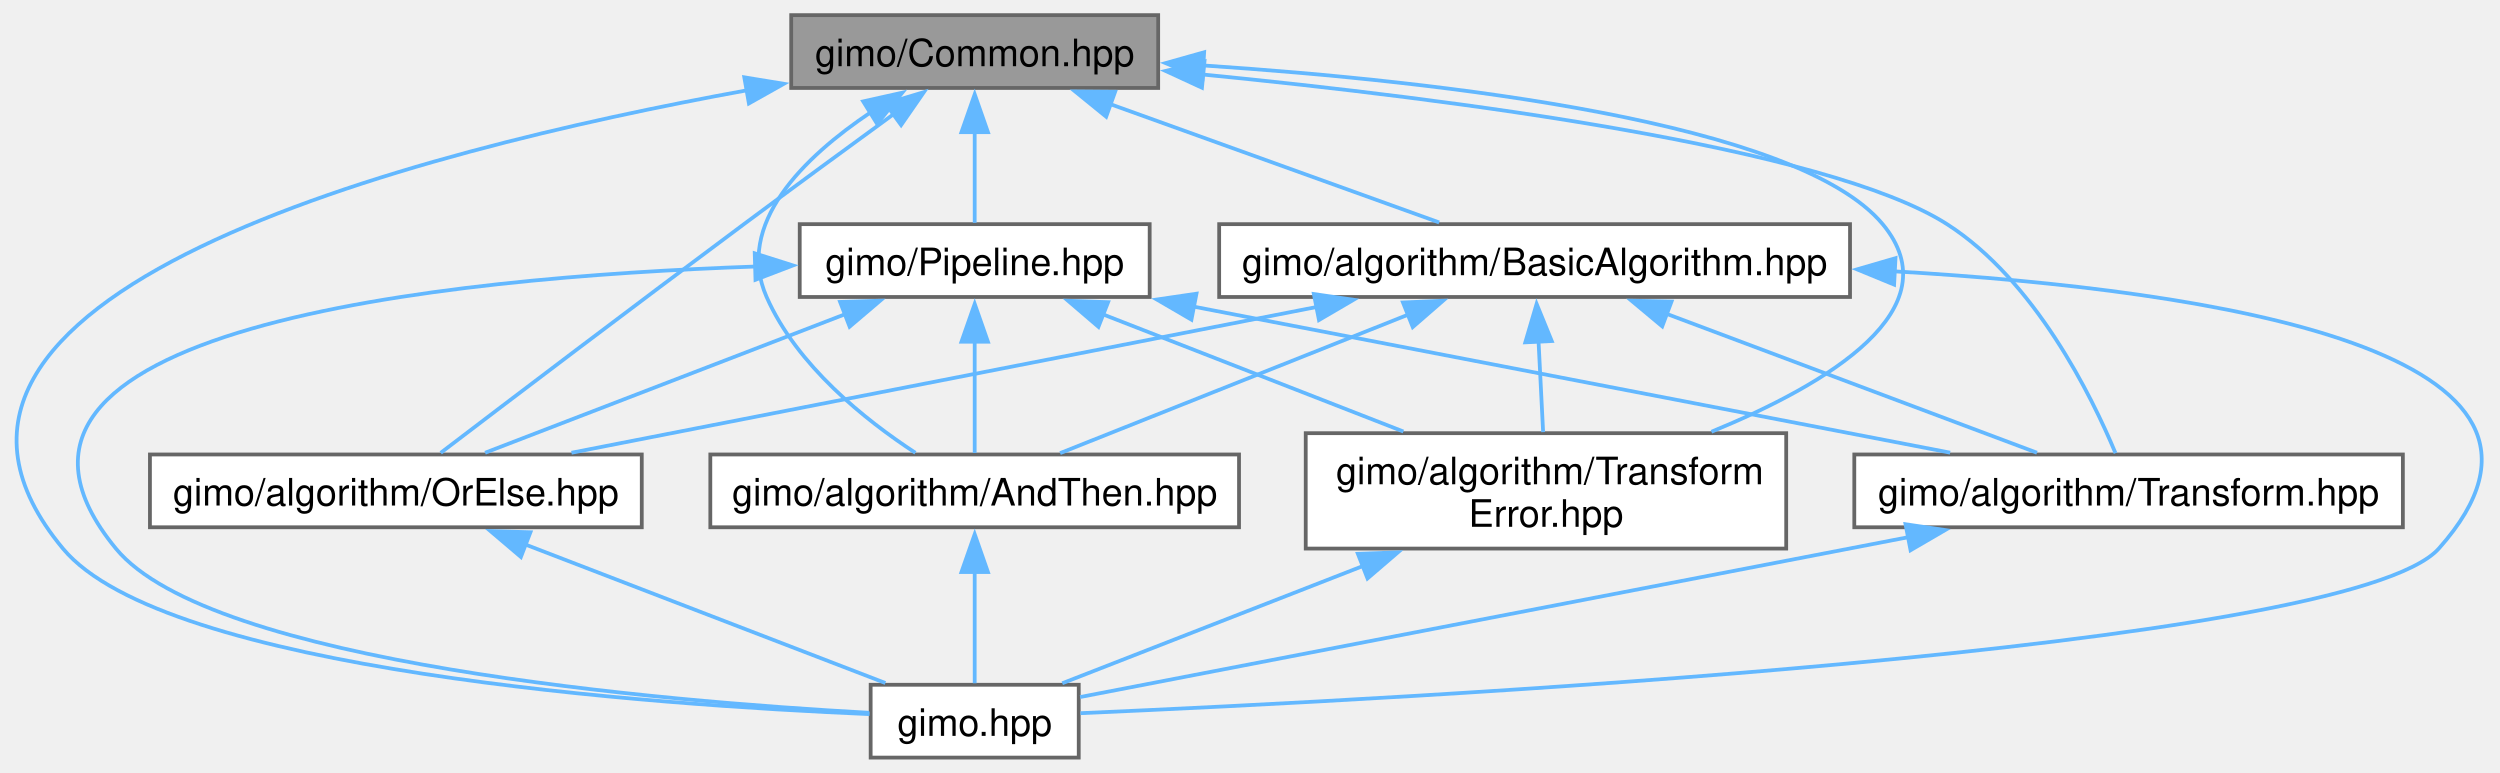
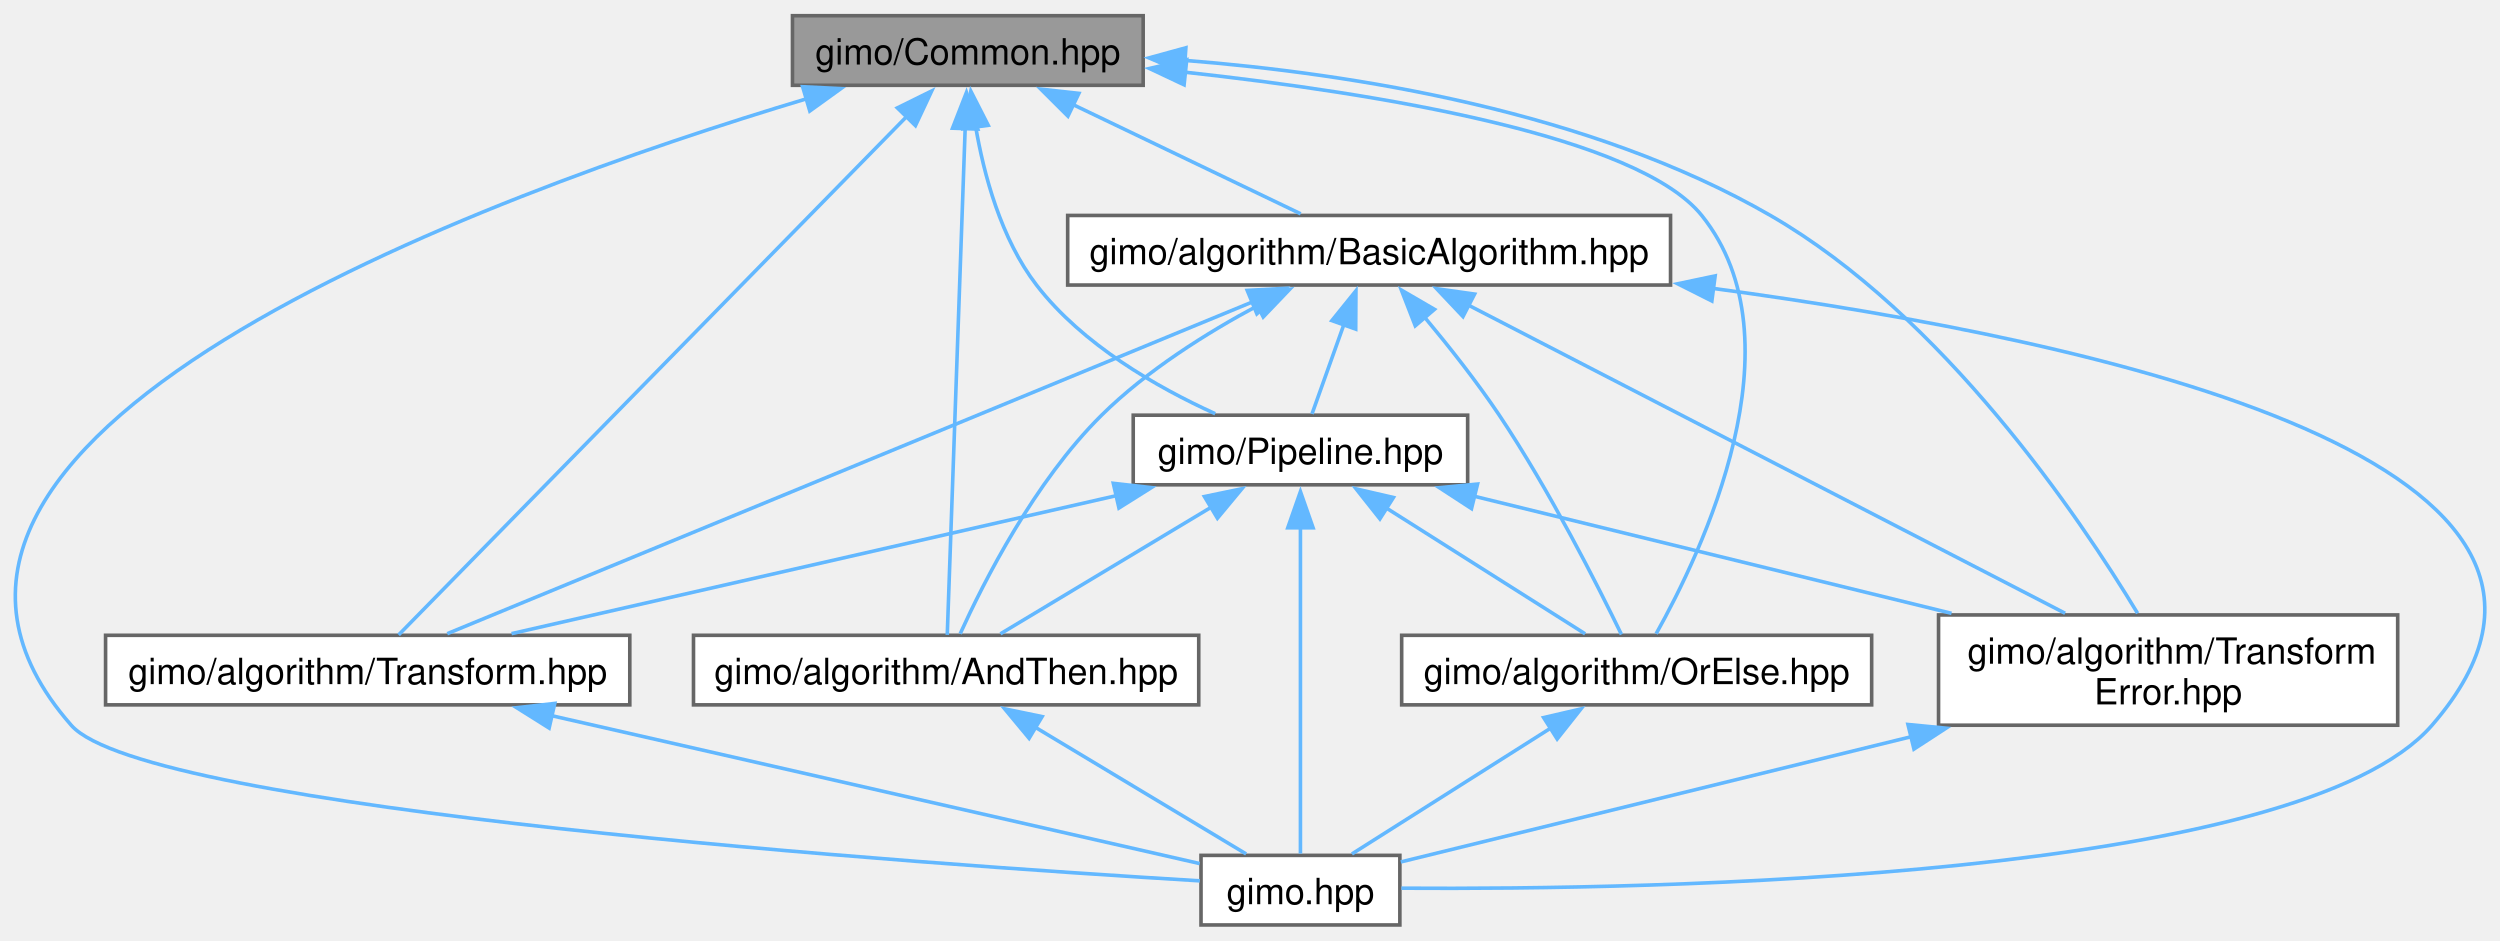
- <svg xmlns="http://www.w3.org/2000/svg" xmlns:xlink="http://www.w3.org/1999/xlink" width="660pt" height="204pt" viewBox="0.00 0.00 660.46 204.25">
-   <g id="graph0" class="graph" transform="scale(1 1) rotate(0) translate(4 200.25)">
+ <svg xmlns="http://www.w3.org/2000/svg" xmlns:xlink="http://www.w3.org/1999/xlink" width="691pt" height="260pt" viewBox="0.00 0.00 691.50 259.50">
+   <g id="graph0" class="graph" transform="scale(1 1) rotate(0) translate(4 255.5)">
    <g id="Node000001" class="node">
      <g id="a_Node000001">
        <a xlink:title=" ">
-           <polygon fill="#999999" stroke="#666666" points="301.96,-196.25 204.96,-196.25 204.96,-177 301.96,-177 301.96,-196.25" />
-           <text text-anchor="middle" x="253.46" y="-182.75" font-family="Helvetica,sans-Serif" font-size="10.00">gimo/Common.hpp</text>
+           <polygon fill="#999999" stroke="#666666" points="312.2,-251.5 215.2,-251.5 215.2,-232.25 312.2,-232.25 312.2,-251.5" />
+           <text text-anchor="middle" x="263.7" y="-238" font-family="Helvetica,sans-Serif" font-size="10.00">gimo/Common.hpp</text>
        </a>
      </g>
    </g>
    <g id="Node000002" class="node">
      <g id="a_Node000002">
        <a xlink:href="../../d4/d5a/gimo_8hpp.html" target="_top" xlink:title=" ">
-           <polygon fill="white" stroke="#666666" points="280.96,-19.25 225.96,-19.25 225.96,0 280.96,0 280.96,-19.25" />
-           <text text-anchor="middle" x="253.46" y="-5.75" font-family="Helvetica,sans-Serif" font-size="10.00">gimo.hpp</text>
+           <polygon fill="white" stroke="#666666" points="383.2,-19.25 328.2,-19.25 328.2,0 383.2,0 383.2,-19.25" />
+           <text text-anchor="middle" x="355.7" y="-5.75" font-family="Helvetica,sans-Serif" font-size="10.00">gimo.hpp</text>
        </a>
      </g>
    </g>
    <g id="edge1_Node000001_Node000002" class="edge">
      <g id="a_edge1_Node000001_Node000002">
        <a xlink:title=" ">
-           <path fill="none" stroke="#63b8ff" d="M193.27,-176.38C104.98,-160.33 -43.43,-122.43 12.46,-55.25 39.33,-22.95 168.18,-13.93 225.66,-11.49" />
-           <polygon fill="#63b8ff" stroke="#63b8ff" points="192.56,-179.81 203.02,-178.1 193.78,-172.91 192.56,-179.81" />
+           <path fill="none" stroke="#63b8ff" d="M219.21,-228.56C130.48,-201.93 -54.2,-134.92 15.7,-55.25 36.23,-31.84 250.36,-16.88 327.88,-12.2" />
+           <polygon fill="#63b8ff" stroke="#63b8ff" points="218.01,-231.85 228.59,-231.33 219.99,-225.14 218.01,-231.85" />
        </a>
      </g>
    </g>
    <g id="Node000003" class="node">
      <g id="a_Node000003">
        <a xlink:href="../../d1/da8/_pipeline_8hpp.html" target="_top" xlink:title=" ">
-           <polygon fill="white" stroke="#666666" points="299.71,-141 207.21,-141 207.21,-121.75 299.71,-121.75 299.71,-141" />
-           <text text-anchor="middle" x="253.46" y="-127.5" font-family="Helvetica,sans-Serif" font-size="10.00">gimo/Pipeline.hpp</text>
+           <polygon fill="white" stroke="#666666" points="401.95,-141 309.45,-141 309.45,-121.75 401.95,-121.75 401.95,-141" />
+           <text text-anchor="middle" x="355.7" y="-127.5" font-family="Helvetica,sans-Serif" font-size="10.00">gimo/Pipeline.hpp</text>
        </a>
      </g>
    </g>
    <g id="edge2_Node000001_Node000003" class="edge">
      <g id="a_edge2_Node000001_Node000003">
        <a xlink:title=" ">
-           <path fill="none" stroke="#63b8ff" d="M253.46,-165.38C253.46,-157.09 253.46,-147.92 253.46,-141.36" />
-           <polygon fill="#63b8ff" stroke="#63b8ff" points="249.96,-165.32 253.46,-175.32 256.96,-165.32 249.96,-165.32" />
+           <path fill="none" stroke="#63b8ff" d="M265.81,-221.13C268.11,-207.57 272.87,-189.78 282.7,-177 295.37,-160.52 316.02,-148.72 332.12,-141.41" />
+           <polygon fill="#63b8ff" stroke="#63b8ff" points="262.4,-220.25 264.53,-230.63 269.34,-221.19 262.4,-220.25" />
        </a>
      </g>
    </g>
    <g id="Node000004" class="node">
      <g id="a_Node000004">
        <a xlink:href="../../d6/d3f/_and_then_8hpp.html" target="_top" xlink:title=" ">
-           <polygon fill="white" stroke="#666666" points="323.33,-80.12 183.58,-80.12 183.58,-60.88 323.33,-60.88 323.33,-80.12" />
-           <text text-anchor="middle" x="253.46" y="-66.62" font-family="Helvetica,sans-Serif" font-size="10.00">gimo/algorithm/AndThen.hpp</text>
+           <polygon fill="white" stroke="#666666" points="327.57,-80.12 187.82,-80.12 187.82,-60.88 327.57,-60.88 327.57,-80.12" />
+           <text text-anchor="middle" x="257.7" y="-66.62" font-family="Helvetica,sans-Serif" font-size="10.00">gimo/algorithm/AndThen.hpp</text>
        </a>
      </g>
    </g>
    <g id="edge12_Node000001_Node000004" class="edge">
      <g id="a_edge12_Node000001_Node000004">
        <a xlink:title=" ">
-           <path fill="none" stroke="#63b8ff" d="M225.99,-170.58C208.28,-158.69 189.99,-140.96 198.46,-121.75 206.44,-103.64 224.52,-89.23 237.79,-80.56" />
-           <polygon fill="#63b8ff" stroke="#63b8ff" points="223.98,-173.45 234.32,-175.75 227.67,-167.5 223.98,-173.45" />
+           <path fill="none" stroke="#63b8ff" d="M262.97,-220.45C261.66,-183.32 258.92,-106.2 258.01,-80.24" />
+           <polygon fill="#63b8ff" stroke="#63b8ff" points="259.47,-220.39 263.32,-230.26 266.46,-220.14 259.47,-220.39" />
        </a>
      </g>
    </g>
    <g id="Node000005" class="node">
      <g id="a_Node000005">
        <a xlink:href="../../d4/d96/_or_else_8hpp.html" target="_top" xlink:title=" ">
-           <polygon fill="white" stroke="#666666" points="165.46,-80.12 35.46,-80.12 35.46,-60.88 165.46,-60.88 165.46,-80.12" />
-           <text text-anchor="middle" x="100.46" y="-66.62" font-family="Helvetica,sans-Serif" font-size="10.00">gimo/algorithm/OrElse.hpp</text>
-         </a>
-       </g>
-     </g>
-     <g id="edge19_Node000001_Node000005" class="edge">
-       <g id="a_edge19_Node000001_Node000005">
-         <a xlink:title=" ">
-           <path fill="none" stroke="#63b8ff" d="M232.22,-170.22C220.47,-161.65 205.62,-150.79 192.46,-141 163.54,-119.5 129.8,-93.88 112.32,-80.56" />
-           <polygon fill="#63b8ff" stroke="#63b8ff" points="229.89,-172.85 240.04,-175.9 234.01,-167.19 229.89,-172.85" />
+           <polygon fill="white" stroke="#666666" points="513.7,-80.12 383.7,-80.12 383.7,-60.88 513.7,-60.88 513.7,-80.12" />
+           <text text-anchor="middle" x="448.7" y="-66.62" font-family="Helvetica,sans-Serif" font-size="10.00">gimo/algorithm/OrElse.hpp</text>
+         </a>
+       </g>
+     </g>
+     <g id="edge20_Node000001_Node000005" class="edge">
+       <g id="a_edge20_Node000001_Node000005">
+         <a xlink:title=" ">
+           <path fill="none" stroke="#63b8ff" d="M323.82,-235.87C377.06,-230.04 449,-218.26 466.7,-196.25 494.67,-161.46 466.63,-102.9 454.08,-80.54" />
+           <polygon fill="#63b8ff" stroke="#63b8ff" points="323.52,-232.38 313.94,-236.9 324.25,-239.34 323.52,-232.38" />
        </a>
      </g>
    </g>
    <g id="Node000006" class="node">
      <g id="a_Node000006">
        <a xlink:href="../../d9/d8c/_transform_8hpp.html" target="_top" xlink:title=" ">
-           <polygon fill="white" stroke="#666666" points="630.96,-80.12 485.96,-80.12 485.96,-60.88 630.96,-60.88 630.96,-80.12" />
-           <text text-anchor="middle" x="558.46" y="-66.62" font-family="Helvetica,sans-Serif" font-size="10.00">gimo/algorithm/Transform.hpp</text>
-         </a>
-       </g>
-     </g>
-     <g id="edge20_Node000001_Node000006" class="edge">
-       <g id="a_edge20_Node000001_Node000006">
-         <a xlink:title=" ">
-           <path fill="none" stroke="#63b8ff" d="M313.8,-180.55C379.25,-174.12 478.65,-161.35 510.46,-141 533.68,-126.14 548.68,-95.63 555.01,-80.46" />
-           <polygon fill="#63b8ff" stroke="#63b8ff" points="313.53,-177.06 303.91,-181.5 314.2,-184.03 313.53,-177.06" />
+           <polygon fill="white" stroke="#666666" points="170.2,-80.12 25.2,-80.12 25.2,-60.88 170.2,-60.88 170.2,-80.12" />
+           <text text-anchor="middle" x="97.7" y="-66.62" font-family="Helvetica,sans-Serif" font-size="10.00">gimo/algorithm/Transform.hpp</text>
+         </a>
+       </g>
+     </g>
+     <g id="edge21_Node000001_Node000006" class="edge">
+       <g id="a_edge21_Node000001_Node000006">
+         <a xlink:title=" ">
+           <path fill="none" stroke="#63b8ff" d="M246.91,-223.74C211.96,-188.09 132.48,-106.99 106.26,-80.24" />
+           <polygon fill="#63b8ff" stroke="#63b8ff" points="244.21,-226 253.71,-230.69 249.21,-221.1 244.21,-226" />
        </a>
      </g>
    </g>
    <g id="Node000007" class="node">
      <g id="a_Node000007">
        <a xlink:href="../../d9/d45/_transform_error_8hpp.html" target="_top" xlink:title=" ">
-           <polygon fill="white" stroke="#666666" points="467.96,-85.75 340.96,-85.75 340.96,-55.25 467.96,-55.25 467.96,-85.75" />
-           <text text-anchor="start" x="348.96" y="-72.25" font-family="Helvetica,sans-Serif" font-size="10.00">gimo/algorithm/Transform</text>
-           <text text-anchor="middle" x="404.46" y="-61" font-family="Helvetica,sans-Serif" font-size="10.00">Error.hpp</text>
-         </a>
-       </g>
-     </g>
-     <g id="edge21_Node000001_Node000007" class="edge">
-       <g id="a_edge21_Node000001_Node000007">
-         <a xlink:title=" ">
-           <path fill="none" stroke="#63b8ff" d="M313.88,-182.95C377.35,-178.71 471.04,-167.96 493.46,-141 512.06,-118.61 479.14,-98.81 448.2,-86.13" />
-           <polygon fill="#63b8ff" stroke="#63b8ff" points="313.68,-179.45 303.91,-183.57 314.11,-186.44 313.68,-179.45" />
+           <polygon fill="white" stroke="#666666" points="659.2,-85.75 532.2,-85.75 532.2,-55.25 659.2,-55.25 659.2,-85.75" />
+           <text text-anchor="start" x="540.2" y="-72.25" font-family="Helvetica,sans-Serif" font-size="10.00">gimo/algorithm/Transform</text>
+           <text text-anchor="middle" x="595.7" y="-61" font-family="Helvetica,sans-Serif" font-size="10.00">Error.hpp</text>
+         </a>
+       </g>
+     </g>
+     <g id="edge22_Node000001_Node000007" class="edge">
+       <g id="a_edge22_Node000001_Node000007">
+         <a xlink:title=" ">
+           <path fill="none" stroke="#63b8ff" d="M323.49,-239.16C370.38,-235.47 435.83,-225.02 485.7,-196.25 533.47,-168.69 571.19,-112.81 587.26,-86.21" />
+           <polygon fill="#63b8ff" stroke="#63b8ff" points="323.53,-235.65 313.8,-239.83 324.01,-242.63 323.53,-235.65" />
        </a>
      </g>
    </g>
    <g id="Node000008" class="node">
      <g id="a_Node000008">
        <a xlink:href="../../de/dca/_basic_algorithm_8hpp.html" target="_top" xlink:title=" ">
-           <polygon fill="white" stroke="#666666" points="484.83,-141 318.08,-141 318.08,-121.75 484.83,-121.75 484.83,-141" />
-           <text text-anchor="middle" x="401.46" y="-127.5" font-family="Helvetica,sans-Serif" font-size="10.00">gimo/algorithm/BasicAlgorithm.hpp</text>
+           <polygon fill="white" stroke="#666666" points="458.07,-196.25 291.32,-196.25 291.32,-177 458.07,-177 458.07,-196.25" />
+           <text text-anchor="middle" x="374.7" y="-182.75" font-family="Helvetica,sans-Serif" font-size="10.00">gimo/algorithm/BasicAlgorithm.hpp</text>
        </a>
      </g>
    </g>
    <g id="edge13_Node000001_Node000008" class="edge">
      <g id="a_edge13_Node000001_Node000008">
        <a xlink:title=" ">
-           <path fill="none" stroke="#63b8ff" d="M289.09,-172.8C316,-163.12 352.26,-150.07 376.23,-141.45" />
-           <polygon fill="#63b8ff" stroke="#63b8ff" points="288.21,-169.4 279.99,-176.08 290.58,-175.99 288.21,-169.4" />
+           <path fill="none" stroke="#63b8ff" d="M292.88,-226.87C312.77,-217.33 338.52,-204.98 355.77,-196.7" />
+           <polygon fill="#63b8ff" stroke="#63b8ff" points="291.39,-223.71 283.89,-231.19 294.42,-230.02 291.39,-223.71" />
        </a>
      </g>
    </g>
    <g id="edge3_Node000003_Node000002" class="edge">
      <g id="a_edge3_Node000003_Node000002">
        <a xlink:title=" ">
-           <path fill="none" stroke="#63b8ff" d="M195.48,-129.8C113.43,-126.95 -21.54,-113.6 26.46,-55.25 51.4,-24.93 170.63,-14.89 225.59,-11.84" />
-           <polygon fill="#63b8ff" stroke="#63b8ff" points="195.32,-133.29 205.42,-130.09 195.52,-126.3 195.32,-133.29" />
+           <path fill="none" stroke="#63b8ff" d="M355.7,-110.13C355.7,-83.8 355.7,-38.9 355.7,-19.73" />
+           <polygon fill="#63b8ff" stroke="#63b8ff" points="352.2,-109.86 355.7,-119.86 359.2,-109.86 352.2,-109.86" />
        </a>
      </g>
    </g>
    <g id="edge4_Node000003_Node000004" class="edge">
      <g id="a_edge4_Node000003_Node000004">
        <a xlink:title=" ">
-           <path fill="none" stroke="#63b8ff" d="M253.46,-109.95C253.46,-99.92 253.46,-88.33 253.46,-80.53" />
-           <polygon fill="#63b8ff" stroke="#63b8ff" points="249.96,-109.92 253.46,-119.92 256.96,-109.92 249.96,-109.92" />
+           <path fill="none" stroke="#63b8ff" d="M331.08,-115.59C312.73,-104.56 288.24,-89.85 272.72,-80.53" />
+           <polygon fill="#63b8ff" stroke="#63b8ff" points="329.14,-118.5 339.51,-120.65 332.74,-112.5 329.14,-118.5" />
        </a>
      </g>
    </g>
    <g id="edge6_Node000003_Node000005" class="edge">
      <g id="a_edge6_Node000003_Node000005">
        <a xlink:title=" ">
-           <path fill="none" stroke="#63b8ff" d="M219.42,-117.28C190.44,-106.13 149.56,-90.4 124.05,-80.58" />
-           <polygon fill="#63b8ff" stroke="#63b8ff" points="217.88,-120.44 228.47,-120.76 220.4,-113.9 217.88,-120.44" />
+           <path fill="none" stroke="#63b8ff" d="M379.3,-115.43C396.69,-104.42 419.77,-89.81 434.44,-80.53" />
+           <polygon fill="#63b8ff" stroke="#63b8ff" points="377.68,-112.32 371.1,-120.62 381.42,-118.23 377.68,-112.32" />
        </a>
      </g>
    </g>
    <g id="edge8_Node000003_Node000006" class="edge">
      <g id="a_edge8_Node000003_Node000006">
        <a xlink:title=" ">
-           <path fill="none" stroke="#63b8ff" d="M311.28,-119.21C369.26,-108.02 457.43,-91 511.3,-80.6" />
-           <polygon fill="#63b8ff" stroke="#63b8ff" points="310.75,-115.75 301.6,-121.08 312.08,-122.62 310.75,-115.75" />
+           <path fill="none" stroke="#63b8ff" d="M304.95,-118.79C255.86,-107.59 182.49,-90.85 137.49,-80.58" />
+           <polygon fill="#63b8ff" stroke="#63b8ff" points="303.94,-122.16 314.47,-120.97 305.5,-115.33 303.94,-122.16" />
        </a>
      </g>
    </g>
    <g id="edge10_Node000003_Node000007" class="edge">
      <g id="a_edge10_Node000003_Node000007">
        <a xlink:title=" ">
-           <path fill="none" stroke="#63b8ff" d="M287.27,-117.19C310.87,-107.99 342.37,-95.71 366.77,-86.19" />
-           <polygon fill="#63b8ff" stroke="#63b8ff" points="286.17,-113.86 278.13,-120.75 288.72,-120.38 286.17,-113.86" />
+           <path fill="none" stroke="#63b8ff" d="M403.45,-118.66C441.47,-109.33 494.91,-96.22 535.79,-86.19" />
+           <polygon fill="#63b8ff" stroke="#63b8ff" points="403.02,-115.16 394.14,-120.94 404.69,-121.96 403.02,-115.16" />
        </a>
      </g>
    </g>
    <g id="edge5_Node000004_Node000002" class="edge">
      <g id="a_edge5_Node000004_Node000002">
        <a xlink:title=" ">
-           <path fill="none" stroke="#63b8ff" d="M253.46,-49.07C253.46,-39.04 253.46,-27.46 253.46,-19.65" />
-           <polygon fill="#63b8ff" stroke="#63b8ff" points="249.96,-49.04 253.46,-59.04 256.96,-49.04 249.96,-49.04" />
+           <path fill="none" stroke="#63b8ff" d="M282.31,-54.71C300.66,-43.69 325.15,-28.98 340.67,-19.65" />
+           <polygon fill="#63b8ff" stroke="#63b8ff" points="280.65,-51.63 273.88,-59.78 284.25,-57.63 280.65,-51.63" />
        </a>
      </g>
    </g>
    <g id="edge7_Node000005_Node000002" class="edge">
      <g id="a_edge7_Node000005_Node000002">
        <a xlink:title=" ">
-           <path fill="none" stroke="#63b8ff" d="M134.49,-56.4C163.47,-45.25 204.35,-29.52 229.86,-19.71" />
-           <polygon fill="#63b8ff" stroke="#63b8ff" points="133.51,-53.03 125.44,-59.89 136.03,-59.56 133.51,-53.03" />
+           <path fill="none" stroke="#63b8ff" d="M425.1,-54.56C407.7,-43.55 384.62,-28.93 369.95,-19.65" />
+           <polygon fill="#63b8ff" stroke="#63b8ff" points="422.97,-57.36 433.29,-59.75 426.71,-51.44 422.97,-57.36" />
        </a>
      </g>
    </g>
    <g id="edge9_Node000006_Node000002" class="edge">
      <g id="a_edge9_Node000006_Node000002">
        <a xlink:title=" ">
-           <path fill="none" stroke="#63b8ff" d="M500.49,-58.31C434.91,-45.65 330.8,-25.56 281.33,-16.01" />
-           <polygon fill="#63b8ff" stroke="#63b8ff" points="499.5,-61.68 509.98,-60.14 500.83,-54.81 499.5,-61.68" />
+           <path fill="none" stroke="#63b8ff" d="M148.44,-57.92C202.15,-45.66 284.95,-26.77 327.83,-16.98" />
+           <polygon fill="#63b8ff" stroke="#63b8ff" points="147.89,-54.46 138.92,-60.09 149.45,-61.28 147.89,-54.46" />
        </a>
      </g>
    </g>
    <g id="edge11_Node000007_Node000002" class="edge">
      <g id="a_edge11_Node000007_Node000002">
        <a xlink:title=" ">
-           <path fill="none" stroke="#63b8ff" d="M356.08,-50.64C329.48,-40.27 297.69,-27.87 276.61,-19.65" />
-           <polygon fill="#63b8ff" stroke="#63b8ff" points="354.74,-53.87 365.33,-54.25 357.29,-47.35 354.74,-53.87" />
+           <path fill="none" stroke="#63b8ff" d="M524.63,-52.07C477.31,-40.46 417.73,-25.84 383.45,-17.43" />
+           <polygon fill="#63b8ff" stroke="#63b8ff" points="523.74,-55.45 534.28,-54.43 525.4,-48.65 523.74,-55.45" />
        </a>
      </g>
    </g>
    <g id="edge14_Node000008_Node000002" class="edge">
      <g id="a_edge14_Node000008_Node000002">
        <a xlink:title=" ">
-           <path fill="none" stroke="#63b8ff" d="M496.51,-128.53C581.74,-123.57 686.78,-107.22 640.46,-55.25 616.58,-28.46 366.27,-15.42 281.41,-11.74" />
-           <polygon fill="#63b8ff" stroke="#63b8ff" points="496.48,-125.02 486.68,-129.05 496.85,-132.01 496.48,-125.02" />
-         </a>
-       </g>
-     </g>
-     <g id="edge15_Node000008_Node000004" class="edge">
-       <g id="a_edge15_Node000008_Node000004">
-         <a xlink:title=" ">
-           <path fill="none" stroke="#63b8ff" d="M368.13,-117.12C340.03,-105.94 300.58,-90.24 276.04,-80.48" />
-           <polygon fill="#63b8ff" stroke="#63b8ff" points="366.66,-120.3 377.25,-120.75 369.25,-113.8 366.66,-120.3" />
-         </a>
-       </g>
-     </g>
-     <g id="edge16_Node000008_Node000005" class="edge">
-       <g id="a_edge16_Node000008_Node000005">
-         <a xlink:title=" ">
-           <path fill="none" stroke="#63b8ff" d="M344.05,-119.15C286.79,-107.95 199.93,-90.96 146.88,-80.58" />
-           <polygon fill="#63b8ff" stroke="#63b8ff" points="343.11,-122.53 353.6,-121.01 344.46,-115.66 343.11,-122.53" />
-         </a>
-       </g>
-     </g>
-     <g id="edge17_Node000008_Node000006" class="edge">
-       <g id="a_edge17_Node000008_Node000006">
-         <a xlink:title=" ">
-           <path fill="none" stroke="#63b8ff" d="M436.38,-117.28C466.12,-106.13 508.07,-90.4 534.24,-80.58" />
-           <polygon fill="#63b8ff" stroke="#63b8ff" points="435.19,-113.98 427.06,-120.77 437.65,-120.54 435.19,-113.98" />
-         </a>
-       </g>
-     </g>
-     <g id="edge18_Node000008_Node000007" class="edge">
-       <g id="a_edge18_Node000008_Node000007">
-         <a xlink:title=" ">
-           <path fill="none" stroke="#63b8ff" d="M402.49,-110.17C402.89,-102.24 403.34,-93.31 403.71,-86.03" />
-           <polygon fill="#63b8ff" stroke="#63b8ff" points="399,-109.76 401.99,-119.92 405.99,-110.11 399,-109.76" />
+           <path fill="none" stroke="#63b8ff" d="M469.83,-176.07C577.86,-161.58 731.51,-127.66 668.7,-55.25 631.83,-12.75 453.29,-9.7 383.62,-10.17" />
+           <polygon fill="#63b8ff" stroke="#63b8ff" points="469.5,-172.59 460.04,-177.35 470.41,-179.53 469.5,-172.59" />
+         </a>
+       </g>
+     </g>
+     <g id="edge15_Node000008_Node000003" class="edge">
+       <g id="a_edge15_Node000008_Node000003">
+         <a xlink:title=" ">
+           <path fill="none" stroke="#63b8ff" d="M367.78,-166.25C364.74,-157.74 361.33,-148.15 358.9,-141.36" />
+           <polygon fill="#63b8ff" stroke="#63b8ff" points="364.39,-167.16 371.05,-175.41 370.99,-164.81 364.39,-167.16" />
+         </a>
+       </g>
+     </g>
+     <g id="edge16_Node000008_Node000004" class="edge">
+       <g id="a_edge16_Node000008_Node000004">
+         <a xlink:title=" ">
+           <path fill="none" stroke="#63b8ff" d="M344.15,-171.45C329.84,-163.81 313.23,-153.39 300.7,-141 282.13,-122.65 268.04,-94.77 261.58,-80.54" />
+           <polygon fill="#63b8ff" stroke="#63b8ff" points="342.23,-174.4 352.73,-175.83 345.41,-168.17 342.23,-174.4" />
+         </a>
+       </g>
+     </g>
+     <g id="edge17_Node000008_Node000005" class="edge">
+       <g id="a_edge17_Node000008_Node000005">
+         <a xlink:title=" ">
+           <path fill="none" stroke="#63b8ff" d="M390.11,-168.02C396.79,-160.02 404.48,-150.29 410.7,-141 424.61,-120.2 437.95,-93.85 444.49,-80.35" />
+           <polygon fill="#63b8ff" stroke="#63b8ff" points="387.46,-165.73 383.62,-175.61 392.78,-170.28 387.46,-165.73" />
+         </a>
+       </g>
+     </g>
+     <g id="edge18_Node000008_Node000006" class="edge">
+       <g id="a_edge18_Node000008_Node000006">
+         <a xlink:title=" ">
+           <path fill="none" stroke="#63b8ff" d="M342.4,-172.32C285.4,-148.84 168.4,-100.63 119.71,-80.57" />
+           <polygon fill="#63b8ff" stroke="#63b8ff" points="340.98,-175.52 351.56,-176.09 343.65,-169.05 340.98,-175.52" />
+         </a>
+       </g>
+     </g>
+     <g id="edge19_Node000008_Node000007" class="edge">
+       <g id="a_edge19_Node000008_Node000007">
+         <a xlink:title=" ">
+           <path fill="none" stroke="#63b8ff" d="M402.12,-171.46C444.24,-149.71 524.46,-108.29 567.21,-86.21" />
+           <polygon fill="#63b8ff" stroke="#63b8ff" points="400.66,-168.28 393.38,-175.98 403.87,-174.5 400.66,-168.28" />
        </a>
      </g>
    </g>
  </g>
</svg>
